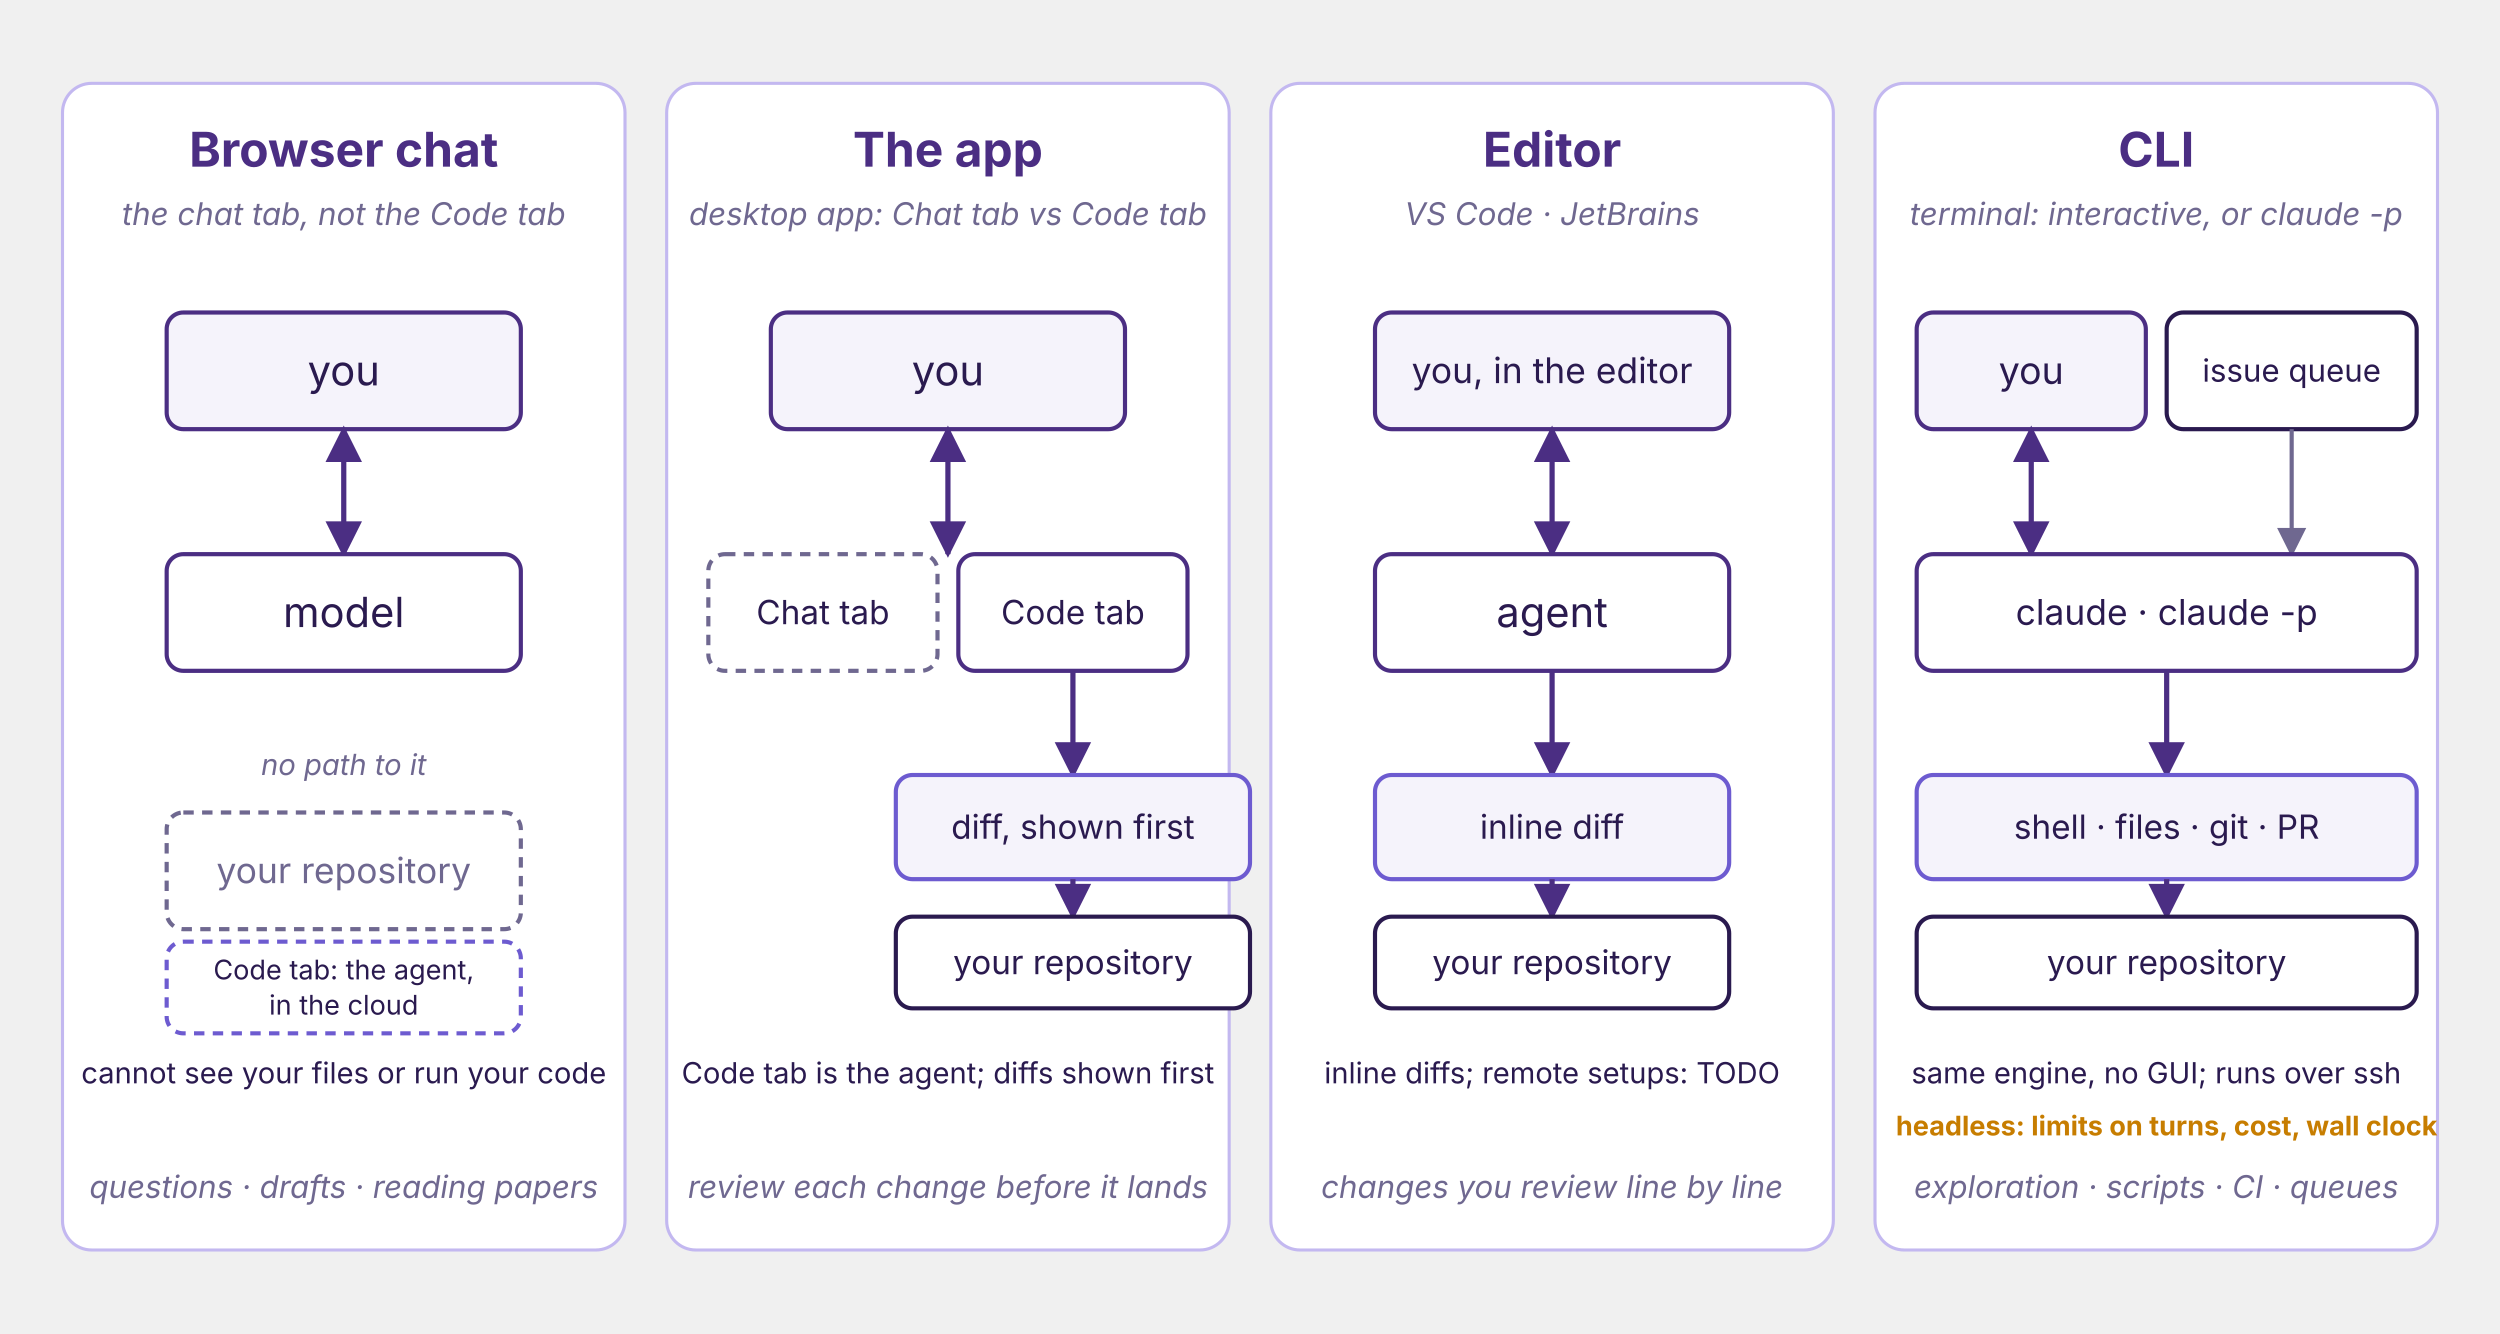
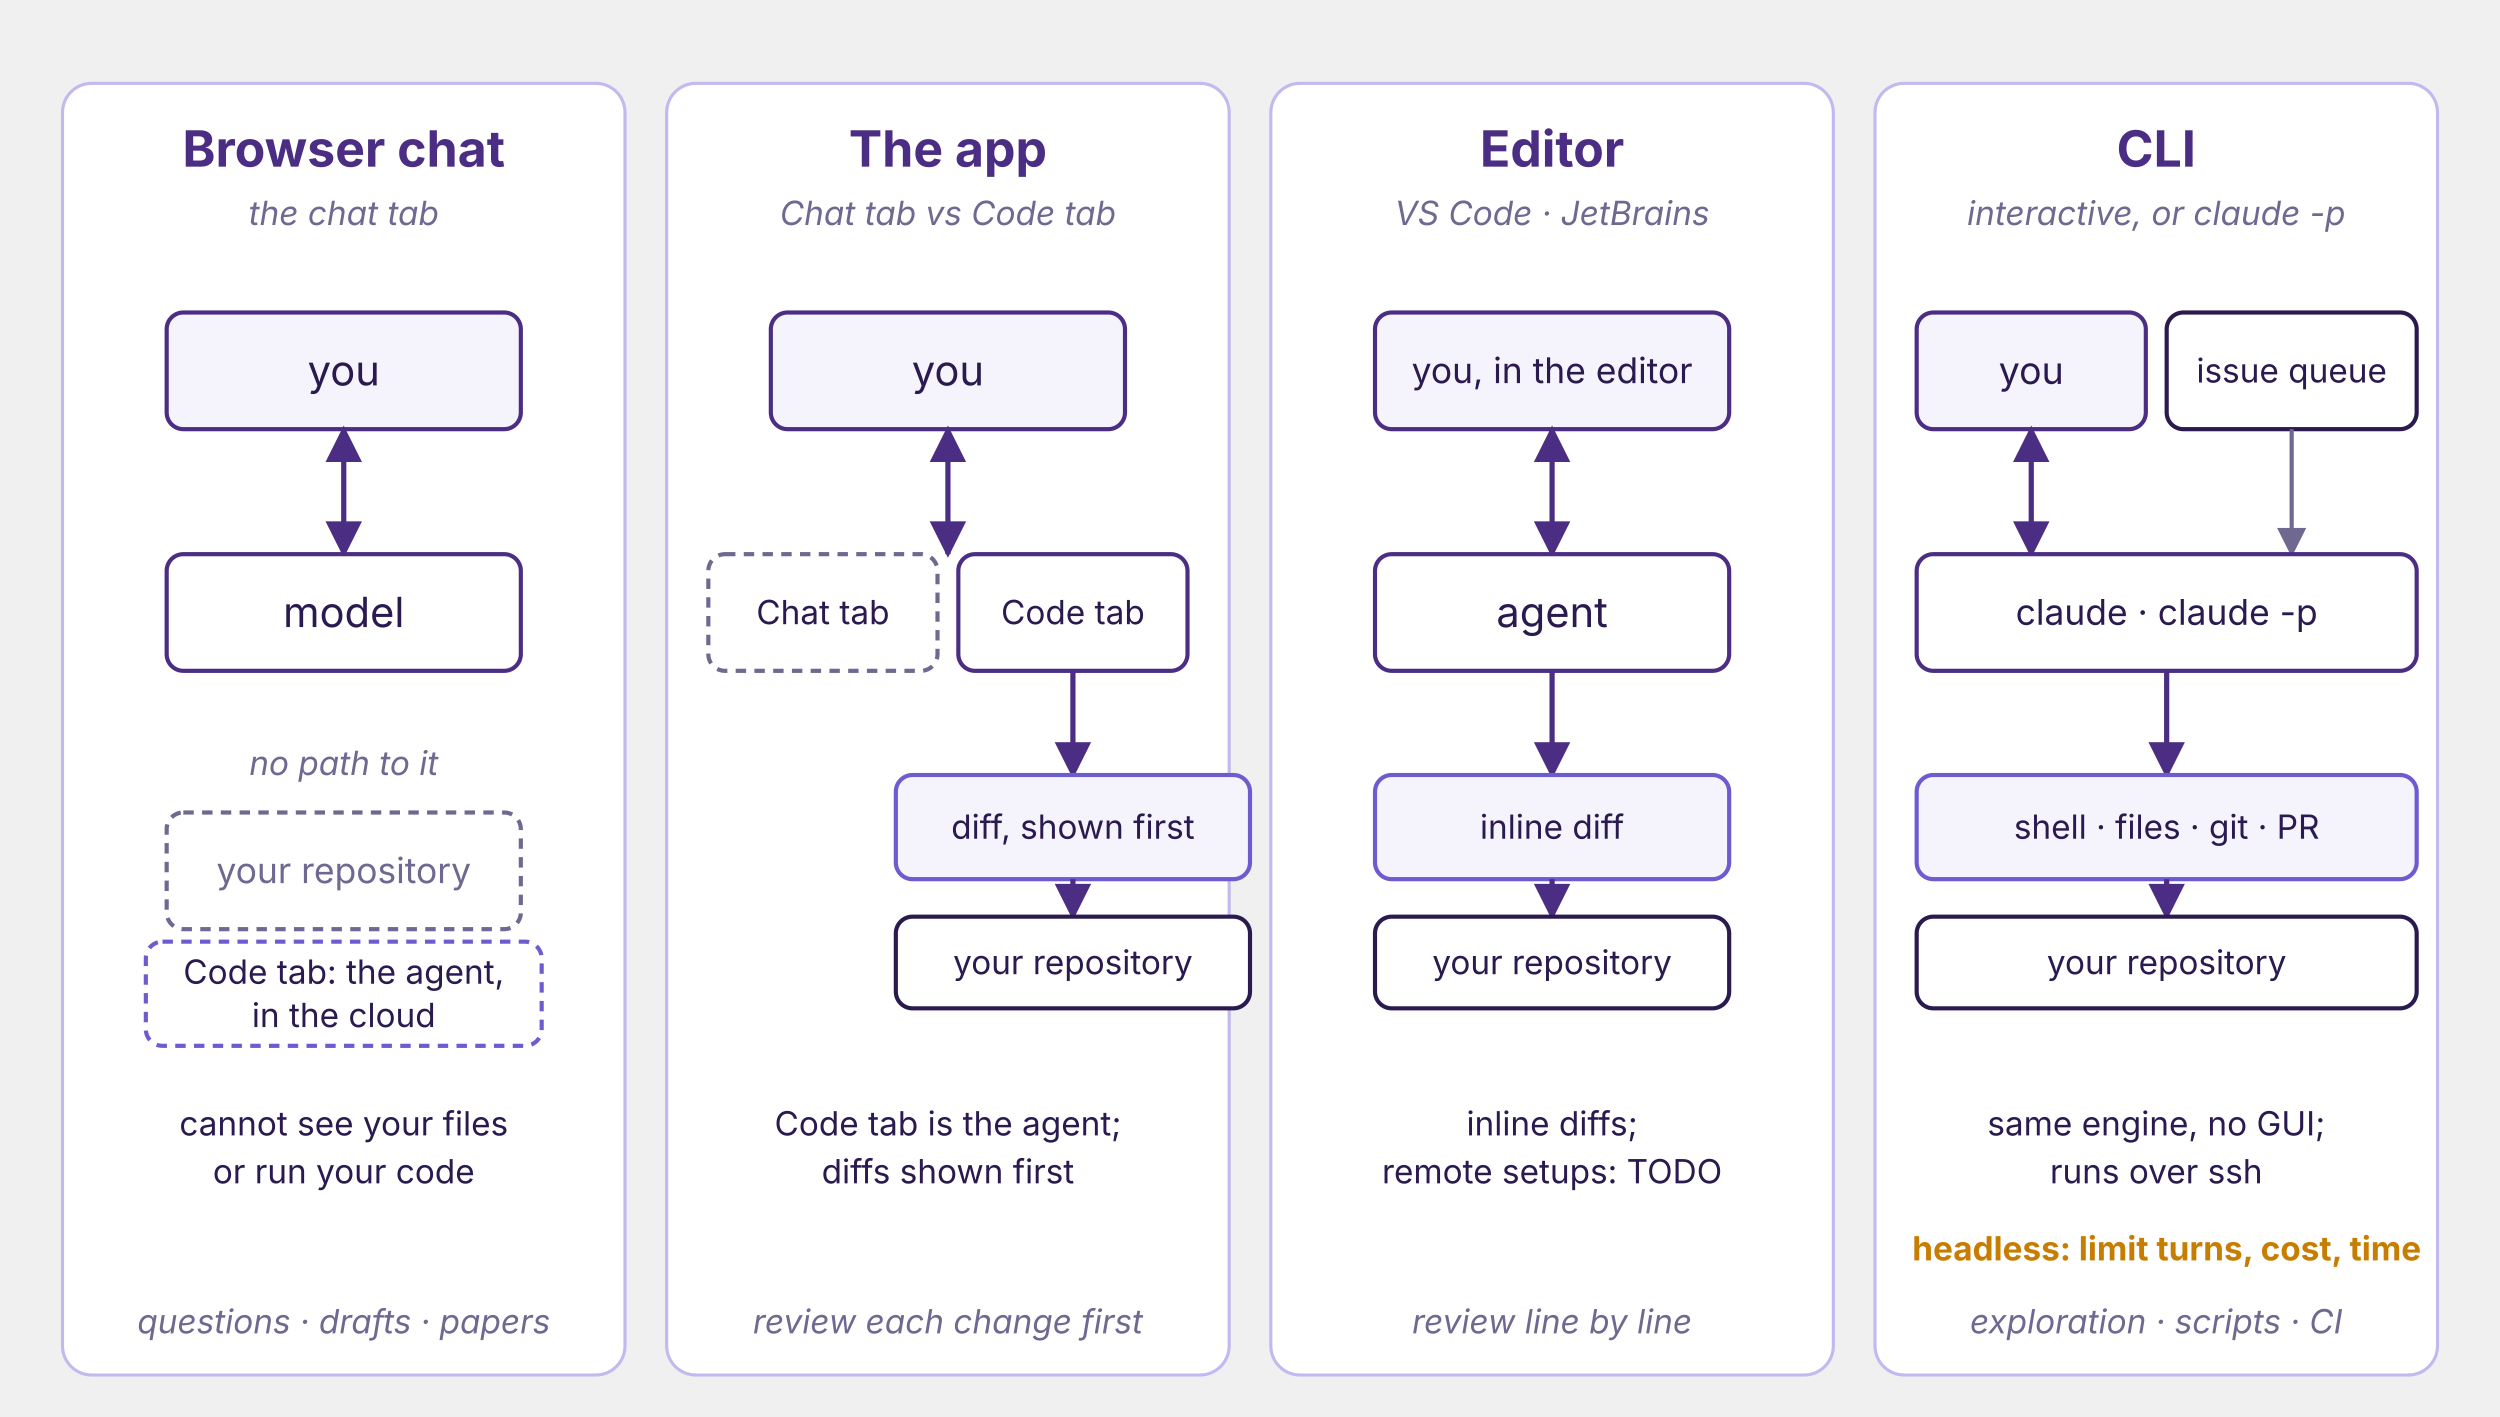
- <svg xmlns="http://www.w3.org/2000/svg" viewBox="0 0 1200 640" width="1200" height="640" font-family="Inter, Helvetica, Arial, sans-serif" font-size="22">
+ <svg xmlns="http://www.w3.org/2000/svg" viewBox="0 0 1200 680" width="1200" height="680" font-family="Inter, Helvetica, Arial, sans-serif" font-size="22">
  <defs>
    <marker id="a-purple" viewBox="0 0 10 10" refX="9" refY="5" markerWidth="7" markerHeight="7" orient="auto-start-reverse">
      <path d="M 0 0 L 10 5 L 0 10 z" fill="#4b2e83" />
    </marker>
    <marker id="a-red" viewBox="0 0 10 10" refX="9" refY="5" markerWidth="7" markerHeight="7" orient="auto-start-reverse">
      <path d="M 0 0 L 10 5 L 0 10 z" fill="#b3402a" />
    </marker>
    <marker id="a-amber" viewBox="0 0 10 10" refX="9" refY="5" markerWidth="7" markerHeight="7" orient="auto-start-reverse">
      <path d="M 0 0 L 10 5 L 0 10 z" fill="#c77d00" />
    </marker>
    <marker id="a-stone" viewBox="0 0 10 10" refX="9" refY="5" markerWidth="7" markerHeight="7" orient="auto-start-reverse">
      <path d="M 0 0 L 10 5 L 0 10 z" fill="#6f6890" />
    </marker>
  </defs>
-   <rect x="30" y="40" width="270" height="560" rx="14" fill="#fff" stroke="#c3b8f0" stroke-width="1.5" />
-   <text x="165" y="80" text-anchor="middle" font-size="23" fill="#4b2e83" font-weight="700">Browser chat</text>
-   <text x="165" y="108" text-anchor="middle" font-size="15" fill="#6f6890" font-style="italic">the chat tab, not the Code tab</text>
-   <text x="165" y="575" text-anchor="middle" font-size="15" fill="#6f6890" font-style="italic">questions · drafts · reading papers</text>
-   <text x="165" y="520" text-anchor="middle" font-size="14" fill="#2a1a4f">cannot see your files or run your code</text>
-   <rect x="320" y="40" width="270" height="560" rx="14" fill="#fff" stroke="#c3b8f0" stroke-width="1.5" />
-   <text x="455" y="80" text-anchor="middle" font-size="23" fill="#4b2e83" font-weight="700">The app</text>
-   <text x="455" y="108" text-anchor="middle" font-size="15" fill="#6f6890" font-style="italic">desktop app: Chat tab vs Code tab</text>
-   <text x="455" y="575" text-anchor="middle" font-size="15" fill="#6f6890" font-style="italic">review each change before it lands</text>
-   <text x="455" y="520" text-anchor="middle" font-size="14" fill="#2a1a4f">Code tab is the agent; diffs shown first</text>
-   <rect x="610" y="40" width="270" height="560" rx="14" fill="#fff" stroke="#c3b8f0" stroke-width="1.5" />
-   <text x="745" y="80" text-anchor="middle" font-size="23" fill="#4b2e83" font-weight="700">Editor</text>
-   <text x="745" y="108" text-anchor="middle" font-size="15" fill="#6f6890" font-style="italic">VS Code · JetBrains</text>
-   <text x="745" y="575" text-anchor="middle" font-size="15" fill="#6f6890" font-style="italic">changes you review line by line</text>
-   <text x="745" y="520" text-anchor="middle" font-size="14" fill="#2a1a4f">inline diffs; remote setups: TODO</text>
-   <rect x="900" y="40" width="270" height="560" rx="14" fill="#fff" stroke="#c3b8f0" stroke-width="1.5" />
-   <text x="1035" y="80" text-anchor="middle" font-size="23" fill="#4b2e83" font-weight="700">CLI</text>
-   <text x="1035" y="108" text-anchor="middle" font-size="15" fill="#6f6890" font-style="italic">terminal: interactive, or claude -p</text>
-   <text x="1035" y="575" text-anchor="middle" font-size="15" fill="#6f6890" font-style="italic">exploration · scripts · CI · queues</text>
-   <text x="1035" y="520" text-anchor="middle" font-size="14" fill="#2a1a4f">same engine, no GUI; runs over ssh</text>
+   <rect x="30" y="40" width="270" height="620" rx="14" fill="#fff" stroke="#c3b8f0" stroke-width="1.5" />
+   <text x="165" y="80" text-anchor="middle" font-size="24" fill="#4b2e83" font-weight="700">Browser chat</text>
+   <text x="165" y="108" text-anchor="middle" font-size="16" fill="#6f6890" font-style="italic">the chat tab</text>
+   <text x="165" y="640" text-anchor="middle" font-size="16" fill="#6f6890" font-style="italic">questions · drafts · papers</text>
+   <text x="165" y="545" text-anchor="middle" font-size="16" fill="#2a1a4f">cannot see your files</text>
+   <text x="165" y="568" text-anchor="middle" font-size="16" fill="#2a1a4f">or run your code</text>
+   <rect x="320" y="40" width="270" height="620" rx="14" fill="#fff" stroke="#c3b8f0" stroke-width="1.5" />
+   <text x="455" y="80" text-anchor="middle" font-size="24" fill="#4b2e83" font-weight="700">The app</text>
+   <text x="455" y="108" text-anchor="middle" font-size="16" fill="#6f6890" font-style="italic">Chat tab vs Code tab</text>
+   <text x="455" y="640" text-anchor="middle" font-size="16" fill="#6f6890" font-style="italic">review each change first</text>
+   <text x="455" y="545" text-anchor="middle" font-size="16" fill="#2a1a4f">Code tab is the agent;</text>
+   <text x="455" y="568" text-anchor="middle" font-size="16" fill="#2a1a4f">diffs shown first</text>
+   <rect x="610" y="40" width="270" height="620" rx="14" fill="#fff" stroke="#c3b8f0" stroke-width="1.5" />
+   <text x="745" y="80" text-anchor="middle" font-size="24" fill="#4b2e83" font-weight="700">Editor</text>
+   <text x="745" y="108" text-anchor="middle" font-size="16" fill="#6f6890" font-style="italic">VS Code · JetBrains</text>
+   <text x="745" y="640" text-anchor="middle" font-size="16" fill="#6f6890" font-style="italic">review line by line</text>
+   <text x="745" y="545" text-anchor="middle" font-size="16" fill="#2a1a4f">inline diffs;</text>
+   <text x="745" y="568" text-anchor="middle" font-size="16" fill="#2a1a4f">remote setups: TODO</text>
+   <rect x="900" y="40" width="270" height="620" rx="14" fill="#fff" stroke="#c3b8f0" stroke-width="1.5" />
+   <text x="1035" y="80" text-anchor="middle" font-size="24" fill="#4b2e83" font-weight="700">CLI</text>
+   <text x="1035" y="108" text-anchor="middle" font-size="16" fill="#6f6890" font-style="italic">interactive, or claude -p</text>
+   <text x="1035" y="640" text-anchor="middle" font-size="16" fill="#6f6890" font-style="italic">exploration · scripts · CI</text>
+   <text x="1035" y="545" text-anchor="middle" font-size="16" fill="#2a1a4f">same engine, no GUI;</text>
+   <text x="1035" y="568" text-anchor="middle" font-size="16" fill="#2a1a4f">runs over ssh</text>
  <rect x="80" y="150" width="170" height="56" rx="8" fill="#f5f3fb" stroke="#4b2e83" stroke-width="2" />
  <text x="165.0" y="185.0" text-anchor="middle" font-size="20" fill="#2a1a4f">you</text>
  <line x1="165" y1="206" x2="165" y2="266" stroke="#4b2e83" stroke-width="2.5" marker-end="url(#a-purple)" marker-start="url(#a-purple)" />
  <rect x="80" y="266" width="170" height="56" rx="8" fill="#fff" stroke="#4b2e83" stroke-width="2" />
  <text x="165.0" y="301.0" text-anchor="middle" font-size="20" fill="#2a1a4f">model</text>
  <rect x="80" y="390" width="170" height="56" rx="8" fill="#fff" stroke="#6f6890" stroke-width="2" stroke-dasharray="5 4" />
  <text x="165.0" y="423.9" text-anchor="middle" font-size="17" fill="#6f6890">your repository</text>
-   <text x="165" y="372" text-anchor="middle" font-size="14" fill="#6f6890" font-style="italic">no path to it</text>
-   <rect x="80" y="452" width="170" height="44" rx="8" fill="#fff" stroke="#6d5bd0" stroke-width="2" stroke-dasharray="5 4" />
-   <text x="165.0" y="470.1" text-anchor="middle" font-size="13" fill="#2a1a4f">Code tab: the agent,</text>
-   <text x="165.0" y="487.0" text-anchor="middle" font-size="13" fill="#2a1a4f">in the cloud</text>
+   <text x="165" y="372" text-anchor="middle" font-size="16" fill="#6f6890" font-style="italic">no path to it</text>
+   <rect x="70" y="452" width="190" height="50" rx="8" fill="#fff" stroke="#6d5bd0" stroke-width="2" stroke-dasharray="5 4" />
+   <text x="165.0" y="472.2" text-anchor="middle" font-size="16" fill="#2a1a4f">Code tab: the agent,</text>
+   <text x="165.0" y="493.0" text-anchor="middle" font-size="16" fill="#2a1a4f">in the cloud</text>
  <rect x="370" y="150" width="170" height="56" rx="8" fill="#f5f3fb" stroke="#4b2e83" stroke-width="2" />
  <text x="455.0" y="185.0" text-anchor="middle" font-size="20" fill="#2a1a4f">you</text>
  <line x1="455" y1="206" x2="455" y2="266" stroke="#4b2e83" stroke-width="2.5" marker-end="url(#a-purple)" marker-start="url(#a-purple)" />
  <rect x="340" y="266" width="110" height="56" rx="8" fill="#fff" stroke="#6f6890" stroke-width="2" stroke-dasharray="5 4" />
  <text x="395.0" y="299.6" text-anchor="middle" font-size="16" fill="#2a1a4f">Chat tab</text>
  <rect x="460" y="266" width="110" height="56" rx="8" fill="#fff" stroke="#4b2e83" stroke-width="2" />
  <text x="515.0" y="299.6" text-anchor="middle" font-size="16" fill="#2a1a4f">Code tab</text>
  <line x1="515" y1="322" x2="515" y2="372" stroke="#4b2e83" stroke-width="2.5" marker-end="url(#a-purple)" />
  <rect x="430" y="372" width="170" height="50" rx="8" fill="#f5f3fb" stroke="#6d5bd0" stroke-width="2" />
  <text x="515.0" y="402.6" text-anchor="middle" font-size="16" fill="#2a1a4f">diff, shown first</text>
  <line x1="515" y1="422" x2="515" y2="440" stroke="#4b2e83" stroke-width="2.5" marker-end="url(#a-purple)" />
  <rect x="430" y="440" width="170" height="44" rx="8" fill="#fff" stroke="#2a1a4f" stroke-width="2" />
  <text x="515.0" y="467.6" text-anchor="middle" font-size="16" fill="#2a1a4f">your repository</text>
  <rect x="660" y="150" width="170" height="56" rx="8" fill="#f5f3fb" stroke="#4b2e83" stroke-width="2" />
  <text x="745.0" y="183.9" text-anchor="middle" font-size="17" fill="#2a1a4f">you, in the editor</text>
  <line x1="745" y1="206" x2="745" y2="266" stroke="#4b2e83" stroke-width="2.5" marker-end="url(#a-purple)" marker-start="url(#a-purple)" />
  <rect x="660" y="266" width="170" height="56" rx="8" fill="#fff" stroke="#4b2e83" stroke-width="2" />
  <text x="745.0" y="301.0" text-anchor="middle" font-size="20" fill="#2a1a4f">agent</text>
  <line x1="745" y1="322" x2="745" y2="372" stroke="#4b2e83" stroke-width="2.5" marker-end="url(#a-purple)" />
  <rect x="660" y="372" width="170" height="50" rx="8" fill="#f5f3fb" stroke="#6d5bd0" stroke-width="2" />
  <text x="745.0" y="402.6" text-anchor="middle" font-size="16" fill="#2a1a4f">inline diff</text>
  <line x1="745" y1="422" x2="745" y2="440" stroke="#4b2e83" stroke-width="2.5" marker-end="url(#a-purple)" />
  <rect x="660" y="440" width="170" height="44" rx="8" fill="#fff" stroke="#2a1a4f" stroke-width="2" />
  <text x="745.0" y="467.6" text-anchor="middle" font-size="16" fill="#2a1a4f">your repository</text>
  <rect x="920" y="150" width="110" height="56" rx="8" fill="#f5f3fb" stroke="#4b2e83" stroke-width="2" />
  <text x="975.0" y="184.3" text-anchor="middle" font-size="18" fill="#2a1a4f">you</text>
  <rect x="1040" y="150" width="120" height="56" rx="8" fill="#fff" stroke="#2a1a4f" stroke-width="2" />
-   <text x="1100.0" y="183.2" text-anchor="middle" font-size="15" fill="#2a1a4f">issue queue</text>
+   <text x="1100.0" y="183.6" text-anchor="middle" font-size="16" fill="#2a1a4f">issue queue</text>
  <line x1="975" y1="206" x2="975" y2="266" stroke="#4b2e83" stroke-width="2.5" marker-end="url(#a-purple)" marker-start="url(#a-purple)" />
  <line x1="1100" y1="206" x2="1100" y2="266" stroke="#6f6890" stroke-width="2" marker-end="url(#a-stone)" />
  <rect x="920" y="266" width="240" height="56" rx="8" fill="#fff" stroke="#4b2e83" stroke-width="2" />
  <text x="1040.0" y="299.9" text-anchor="middle" font-size="17" fill="#2a1a4f">claude   ·   claude -p</text>
  <line x1="1040" y1="322" x2="1040" y2="372" stroke="#4b2e83" stroke-width="2.5" marker-end="url(#a-purple)" />
  <rect x="920" y="372" width="240" height="50" rx="8" fill="#f5f3fb" stroke="#6d5bd0" stroke-width="2" />
  <text x="1040.0" y="402.6" text-anchor="middle" font-size="16" fill="#2a1a4f">shell · files · git · PR</text>
  <line x1="1040" y1="422" x2="1040" y2="440" stroke="#4b2e83" stroke-width="2.5" marker-end="url(#a-purple)" />
  <rect x="920" y="440" width="240" height="44" rx="8" fill="#fff" stroke="#2a1a4f" stroke-width="2" />
  <text x="1040.0" y="467.6" text-anchor="middle" font-size="16" fill="#2a1a4f">your repository</text>
-   <text x="1040" y="545" text-anchor="middle" font-size="13" fill="#c77d00" font-weight="700">headless: limits on turns, cost, wall clock</text>
+   <text x="1040" y="605" text-anchor="middle" font-size="16" fill="#c77d00" font-weight="700">headless: limit turns, cost, time</text>
</svg>
